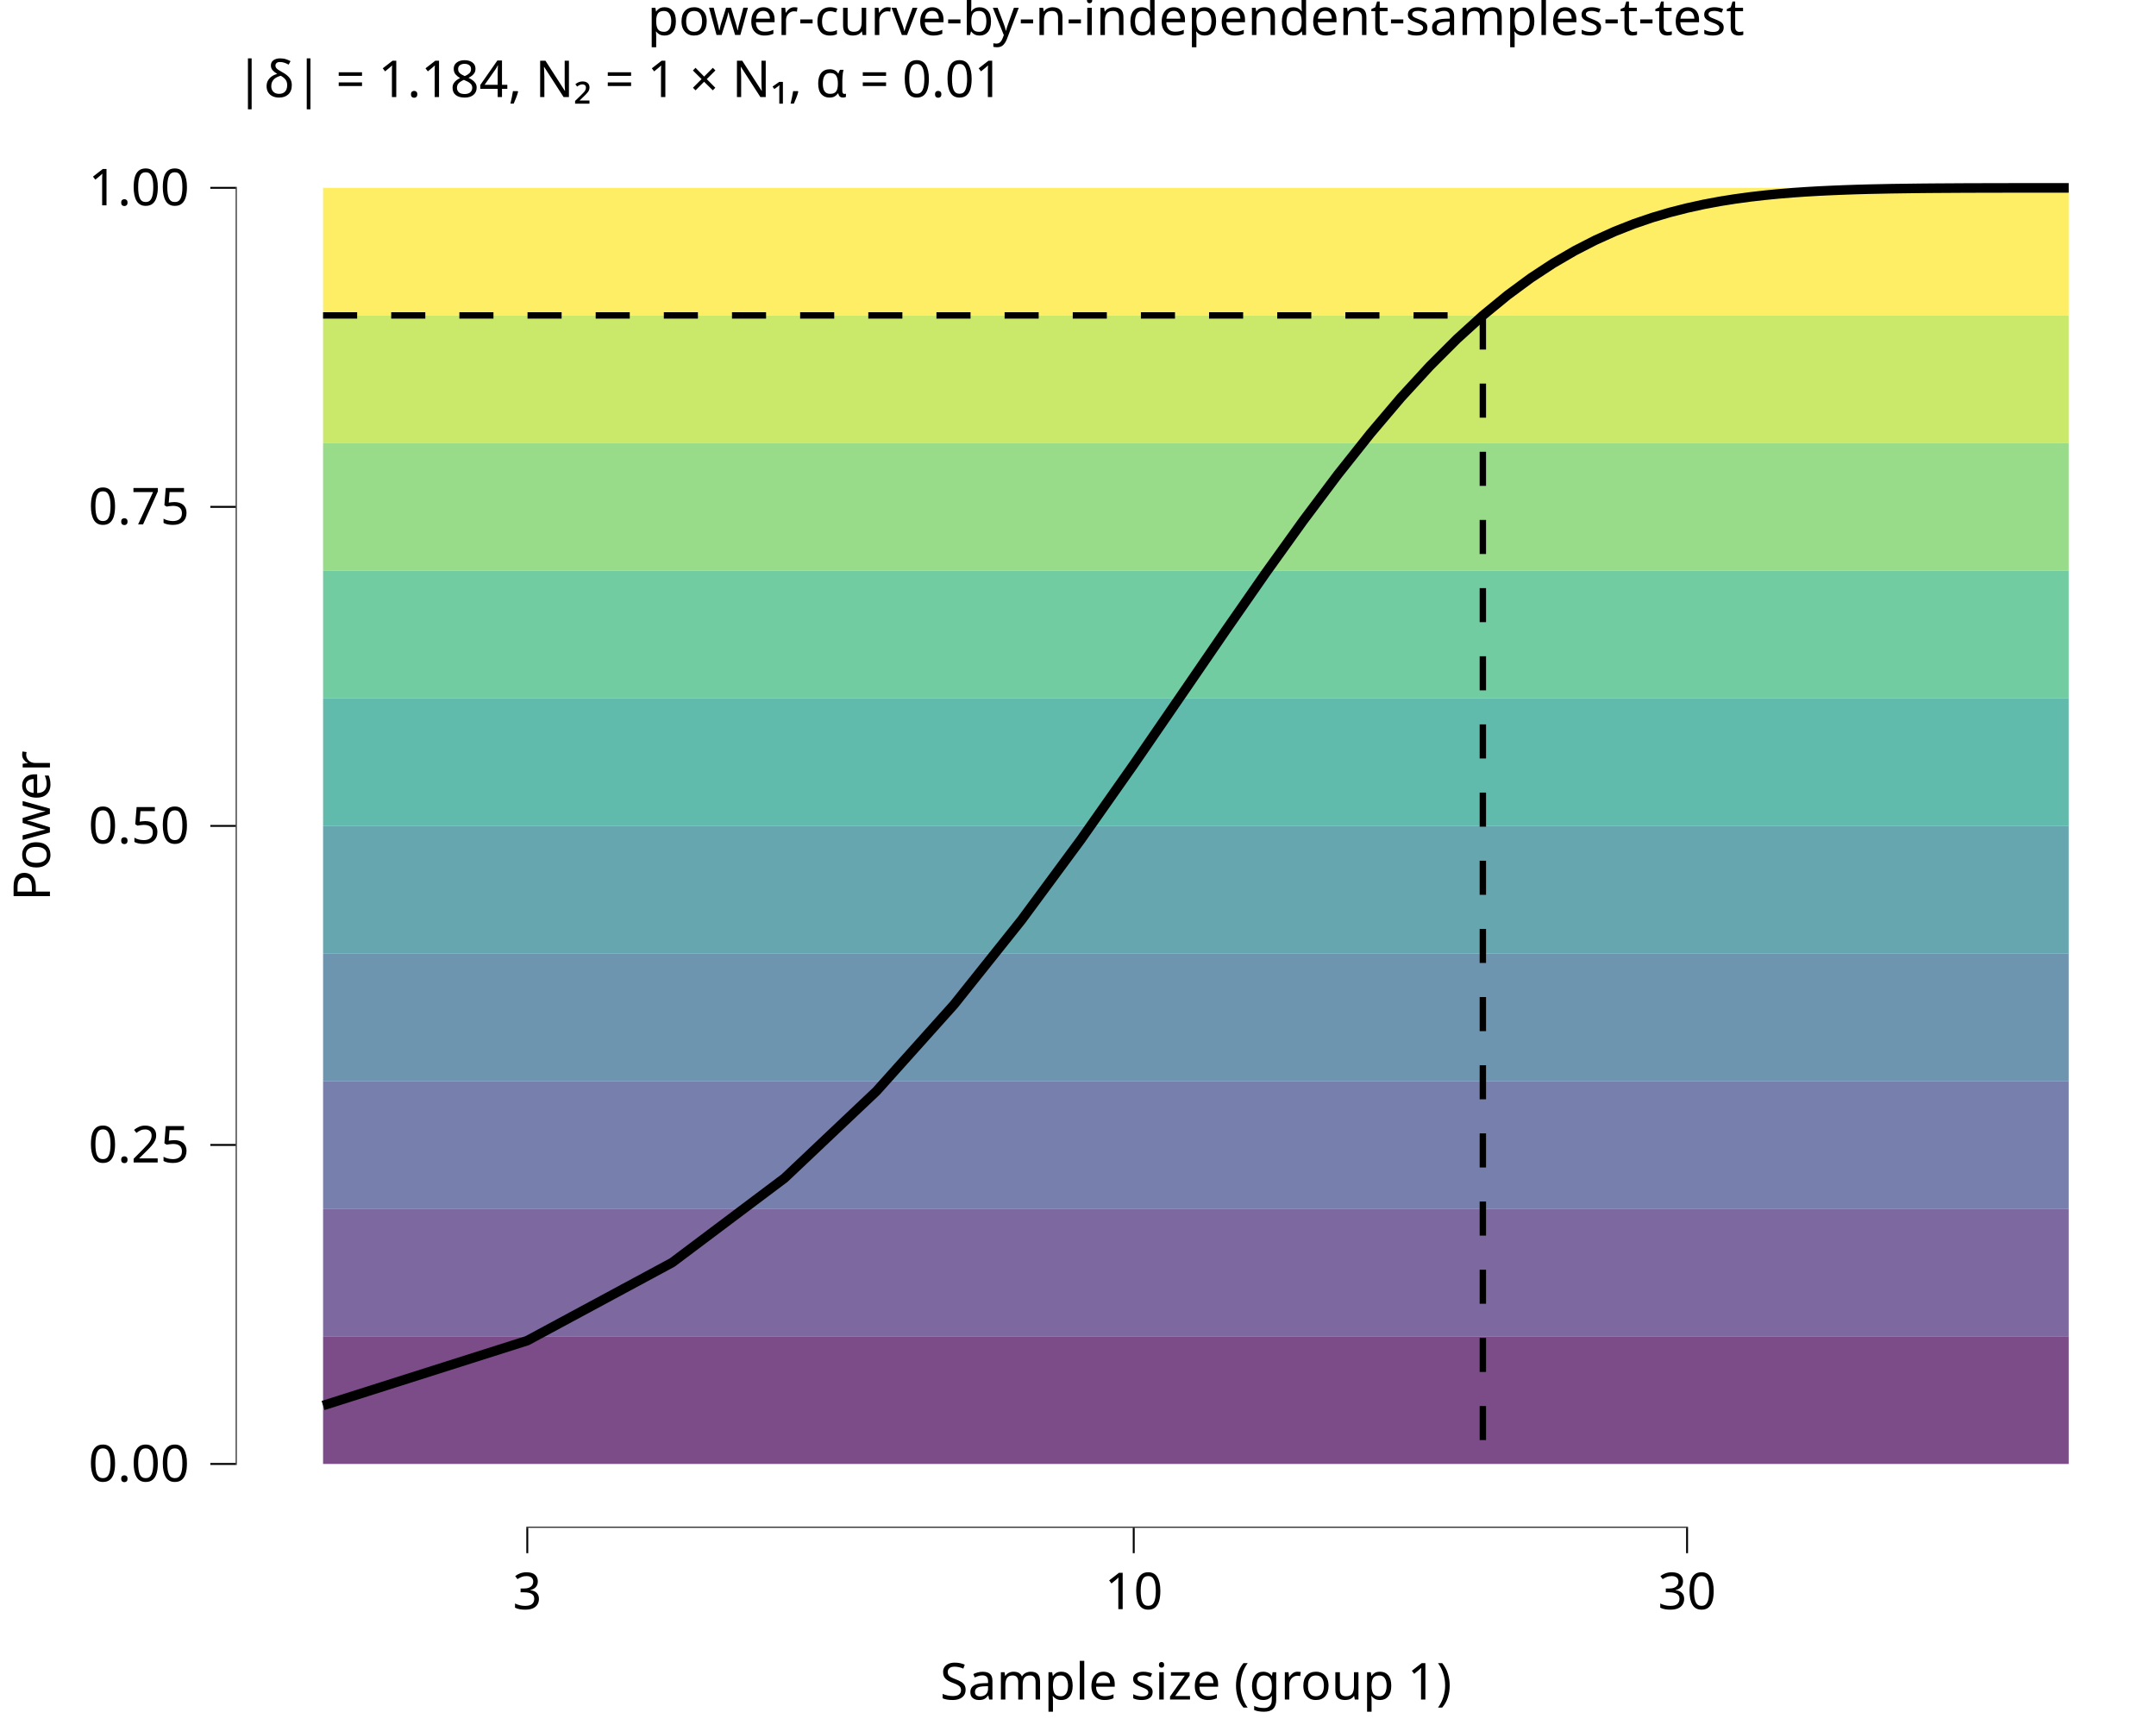
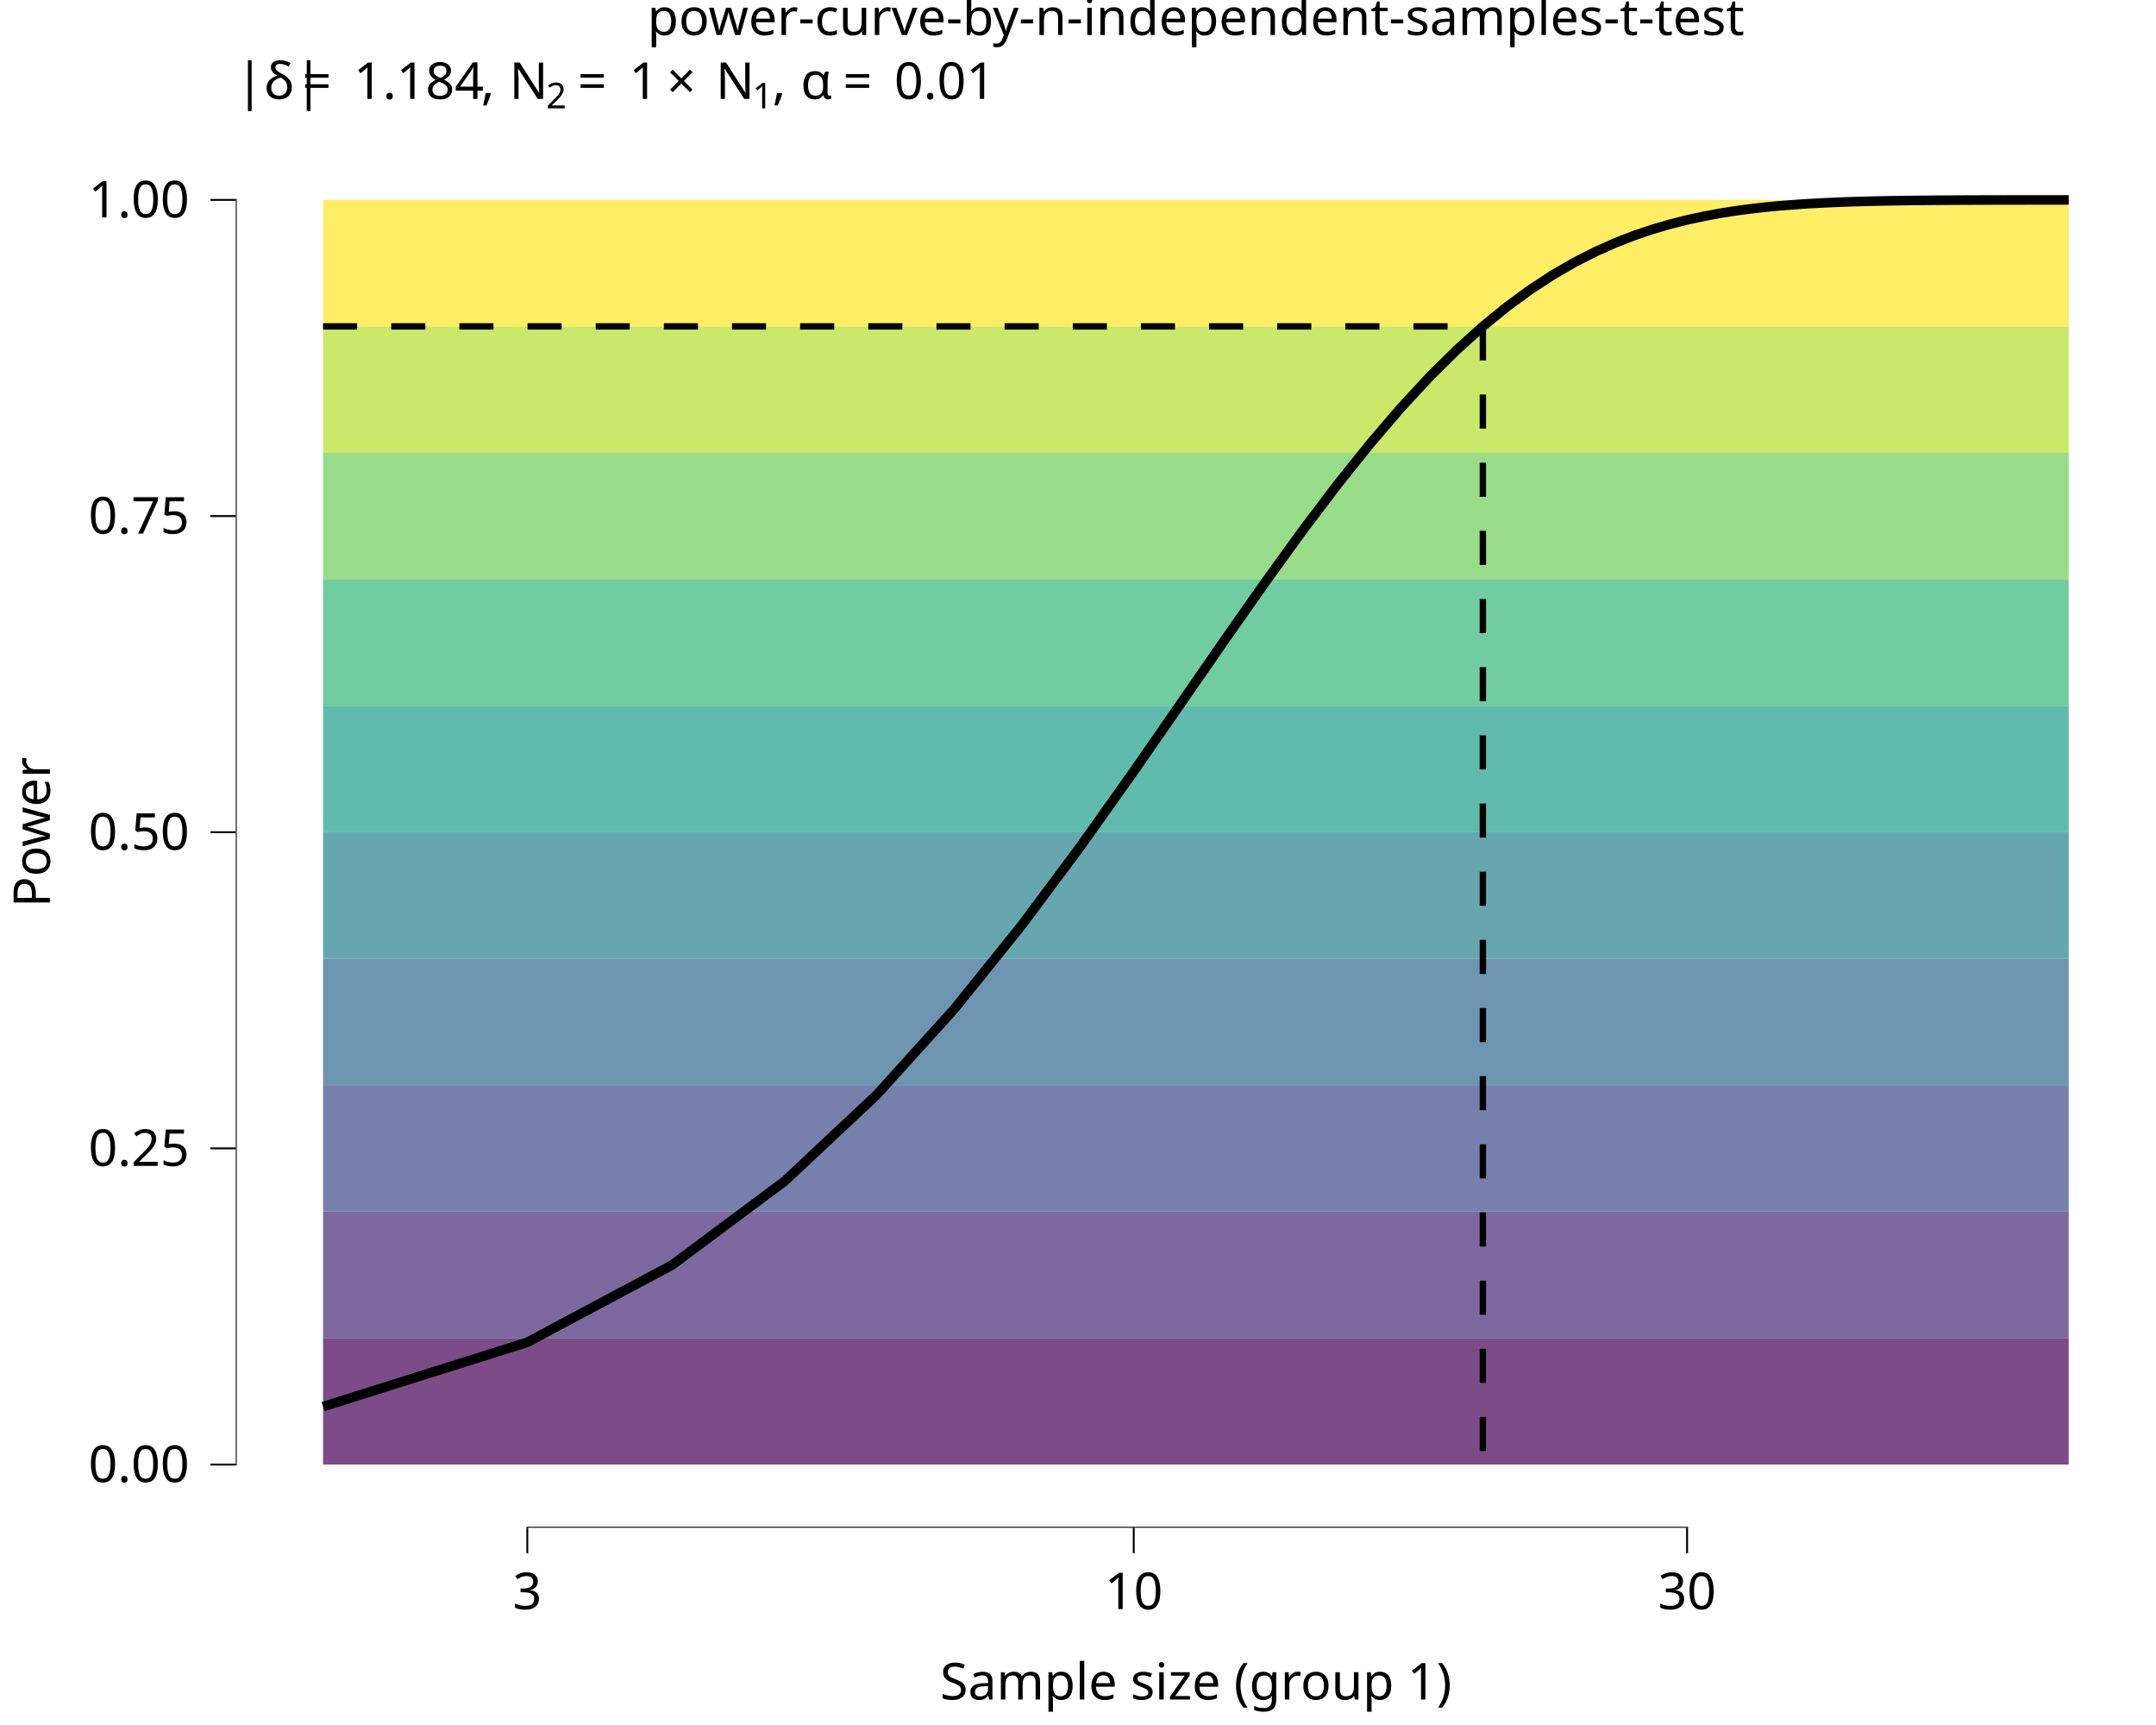
<svg xmlns="http://www.w3.org/2000/svg" class="svglite" data-engine-version="2.0" width="720.00pt" height="576.00pt" viewBox="0 0 720.00 576.00">
  <defs>
    <style type="text/css">
    .svglite line, .svglite polyline, .svglite polygon, .svglite path, .svglite rect, .svglite circle {
      fill: none;
      stroke: #000000;
      stroke-linecap: round;
      stroke-linejoin: round;
      stroke-miterlimit: 10.00;
    }
  </style>
  </defs>
  <rect width="100%" height="100%" style="stroke: none; fill: #FFFFFF;" />
  <defs>
    <clipPath id="cpMC4wMHw3MjAuMDB8MC4wMHw1NzYuMDA=">
      <rect x="0.00" y="0.00" width="720.00" height="576.00" />
    </clipPath>
  </defs>
  <g clip-path="url(#cpMC4wMHw3MjAuMDB8MC4wMHw1NzYuMDA=)">
    <rect x="0.00" y="0.00" width="720.00" height="576.00" style="stroke-width: 10.67; stroke: none;" />
  </g>
  <defs>
-     <clipPath id="cpNzguNzR8NzIwLjAwfDQxLjQyfDUxMC4xNA==">
-       <rect x="78.74" y="41.42" width="641.26" height="468.72" />
+     <clipPath id="cpNzguNzR8NzIwLjAwfDQ1LjY0fDUxMC4xNA==">
+       <rect x="78.74" y="45.64" width="641.26" height="464.50" />
    </clipPath>
  </defs>
-   <g clip-path="url(#cpNzguNzR8NzIwLjAwfDQxLjQyfDUxMC4xNA==)">
-     <rect x="78.74" y="41.42" width="641.26" height="468.72" style="stroke-width: 10.67; stroke: none;" />
-     <rect x="107.89" y="446.22" width="582.96" height="42.61" style="stroke-width: 1.07; stroke: none; stroke-linecap: butt; stroke-linejoin: miter; fill: #440154; fill-opacity: 0.70;" />
-     <rect x="107.89" y="403.61" width="582.96" height="42.61" style="stroke-width: 1.07; stroke: none; stroke-linecap: butt; stroke-linejoin: miter; fill: #482878; fill-opacity: 0.70;" />
-     <rect x="107.89" y="361.00" width="582.96" height="42.61" style="stroke-width: 1.07; stroke: none; stroke-linecap: butt; stroke-linejoin: miter; fill: #3E4A89; fill-opacity: 0.70;" />
-     <rect x="107.89" y="318.39" width="582.96" height="42.61" style="stroke-width: 1.07; stroke: none; stroke-linecap: butt; stroke-linejoin: miter; fill: #31688E; fill-opacity: 0.70;" />
-     <rect x="107.89" y="275.78" width="582.96" height="42.61" style="stroke-width: 1.07; stroke: none; stroke-linecap: butt; stroke-linejoin: miter; fill: #26828E; fill-opacity: 0.70;" />
-     <rect x="107.89" y="233.17" width="582.96" height="42.61" style="stroke-width: 1.07; stroke: none; stroke-linecap: butt; stroke-linejoin: miter; fill: #1F9E89; fill-opacity: 0.70;" />
-     <rect x="107.89" y="190.56" width="582.96" height="42.61" style="stroke-width: 1.07; stroke: none; stroke-linecap: butt; stroke-linejoin: miter; fill: #35B779; fill-opacity: 0.70;" />
-     <rect x="107.89" y="147.94" width="582.96" height="42.61" style="stroke-width: 1.07; stroke: none; stroke-linecap: butt; stroke-linejoin: miter; fill: #6DCD59; fill-opacity: 0.70;" />
-     <rect x="107.89" y="105.33" width="582.96" height="42.61" style="stroke-width: 1.07; stroke: none; stroke-linecap: butt; stroke-linejoin: miter; fill: #B4DE2C; fill-opacity: 0.70;" />
-     <rect x="107.89" y="62.72" width="582.96" height="42.61" style="stroke-width: 1.07; stroke: none; stroke-linecap: butt; stroke-linejoin: miter; fill: #FDE725; fill-opacity: 0.70;" />
-     <polyline points="107.89,469.32 176.09,447.65 224.48,421.58 262.01,393.38 292.68,364.36 318.61,335.43 341.07,307.30 360.89,280.46 378.61,255.27 394.64,231.94 409.28,210.59 422.74,191.24 435.20,173.88 446.81,158.41 457.67,144.75 467.86,132.74 477.48,122.27 486.57,113.18 495.20,105.33 503.41,98.59 511.23,92.82 518.71,87.91 525.87,83.74 532.74,80.21 539.33,77.24 545.68,74.74 551.80,72.65 557.70,70.91 563.40,69.46 568.92,68.25 574.26,67.25 579.43,66.43 584.46,65.75 589.33,65.19 594.07,64.73 598.68,64.35 603.17,64.04 607.53,63.79 611.79,63.59 615.95,63.42 620.00,63.28 623.96,63.17 627.83,63.09 631.61,63.01 635.30,62.96 638.92,62.91 642.46,62.87 645.93,62.84 649.33,62.82 652.66,62.80 655.93,62.78 659.13,62.77 662.27,62.76 665.36,62.75 668.39,62.75 671.37,62.74 674.29,62.74 677.17,62.73 680.00,62.73 682.78,62.73 685.51,62.73 688.20,62.73 690.85,62.73 " style="stroke-width: 3.20; stroke-linecap: butt;" />
-     <line x1="495.20" y1="105.33" x2="495.20" y2="488.83" style="stroke-width: 2.13; stroke-dasharray: 11.38,11.38; stroke-linecap: butt;" />
-     <line x1="107.89" y1="105.33" x2="495.20" y2="105.33" style="stroke-width: 2.13; stroke-dasharray: 11.38,11.38; stroke-linecap: butt;" />
+   <g clip-path="url(#cpNzguNzR8NzIwLjAwfDQ1LjY0fDUxMC4xNA==)">
+     <rect x="78.74" y="45.64" width="641.26" height="464.50" style="stroke-width: 10.67; stroke: none;" />
+     <rect x="107.89" y="446.80" width="582.96" height="42.23" style="stroke-width: 1.07; stroke: none; stroke-linecap: butt; stroke-linejoin: miter; fill: #440154; fill-opacity: 0.70;" />
+     <rect x="107.89" y="404.57" width="582.96" height="42.23" style="stroke-width: 1.07; stroke: none; stroke-linecap: butt; stroke-linejoin: miter; fill: #482878; fill-opacity: 0.70;" />
+     <rect x="107.89" y="362.34" width="582.96" height="42.23" style="stroke-width: 1.07; stroke: none; stroke-linecap: butt; stroke-linejoin: miter; fill: #3E4A89; fill-opacity: 0.70;" />
+     <rect x="107.89" y="320.12" width="582.96" height="42.23" style="stroke-width: 1.07; stroke: none; stroke-linecap: butt; stroke-linejoin: miter; fill: #31688E; fill-opacity: 0.70;" />
+     <rect x="107.89" y="277.89" width="582.96" height="42.23" style="stroke-width: 1.07; stroke: none; stroke-linecap: butt; stroke-linejoin: miter; fill: #26828E; fill-opacity: 0.70;" />
+     <rect x="107.89" y="235.66" width="582.96" height="42.23" style="stroke-width: 1.07; stroke: none; stroke-linecap: butt; stroke-linejoin: miter; fill: #1F9E89; fill-opacity: 0.70;" />
+     <rect x="107.89" y="193.43" width="582.96" height="42.23" style="stroke-width: 1.07; stroke: none; stroke-linecap: butt; stroke-linejoin: miter; fill: #35B779; fill-opacity: 0.70;" />
+     <rect x="107.89" y="151.21" width="582.96" height="42.23" style="stroke-width: 1.07; stroke: none; stroke-linecap: butt; stroke-linejoin: miter; fill: #6DCD59; fill-opacity: 0.70;" />
+     <rect x="107.89" y="108.98" width="582.96" height="42.23" style="stroke-width: 1.07; stroke: none; stroke-linecap: butt; stroke-linejoin: miter; fill: #B4DE2C; fill-opacity: 0.70;" />
+     <rect x="107.89" y="66.75" width="582.96" height="42.23" style="stroke-width: 1.07; stroke: none; stroke-linecap: butt; stroke-linejoin: miter; fill: #FDE725; fill-opacity: 0.70;" />
+     <polyline points="107.89,469.68 176.09,448.21 224.48,422.38 262.01,394.43 292.68,365.67 318.61,337.00 341.07,309.13 360.89,282.53 378.61,257.57 394.64,234.45 409.28,213.29 422.74,194.12 435.20,176.91 446.81,161.58 457.67,148.04 467.86,136.14 477.48,125.76 486.57,116.76 495.20,108.98 503.41,102.30 511.23,96.58 518.71,91.71 525.87,87.58 532.74,84.08 539.33,81.14 545.68,78.67 551.80,76.59 557.70,74.87 563.40,73.43 568.92,72.23 574.26,71.24 579.43,70.42 584.46,69.75 589.33,69.19 594.07,68.74 598.68,68.37 603.17,68.06 607.53,67.81 611.79,67.61 615.95,67.44 620.00,67.31 623.96,67.20 627.83,67.11 631.61,67.04 635.30,66.98 638.92,66.94 642.46,66.90 645.93,66.87 649.33,66.85 652.66,66.83 655.93,66.81 659.13,66.80 662.27,66.79 665.36,66.78 668.39,66.78 671.37,66.77 674.29,66.77 677.17,66.76 680.00,66.76 682.78,66.76 685.51,66.76 688.20,66.76 690.85,66.76 " style="stroke-width: 3.20; stroke-linecap: butt;" />
+     <line x1="495.20" y1="108.98" x2="495.20" y2="489.03" style="stroke-width: 2.13; stroke-dasharray: 11.38,11.38; stroke-linecap: butt;" />
+     <line x1="107.89" y1="108.98" x2="495.20" y2="108.98" style="stroke-width: 2.13; stroke-dasharray: 11.38,11.38; stroke-linecap: butt;" />
    <line x1="175.77" y1="510.14" x2="563.72" y2="510.14" style="stroke-width: 0.64; stroke-linecap: butt;" />
-     <line x1="78.74" y1="489.15" x2="78.74" y2="62.40" style="stroke-width: 0.64; stroke-linecap: butt;" />
-     <rect x="78.74" y="41.42" width="641.26" height="468.72" style="stroke-width: 0.00; stroke: none;" />
+     <line x1="78.74" y1="489.34" x2="78.74" y2="66.43" style="stroke-width: 0.64; stroke-linecap: butt;" />
+     <rect x="78.74" y="45.64" width="641.26" height="464.50" style="stroke-width: 0.00; stroke: none;" />
  </g>
  <g clip-path="url(#cpMC4wMHw3MjAuMDB8MC4wMHw1NzYuMDA=)">
-     <polyline points="78.74,510.14 78.74,41.42 " style="stroke-width: 0.00; stroke: none; stroke-linecap: butt;" />
-     <text x="63.26" y="494.68" text-anchor="end" style="font-size: 17.00px; font-family: sans;" textLength="33.09px" lengthAdjust="spacingAndGlyphs">0.00</text>
-     <text x="63.26" y="388.16" text-anchor="end" style="font-size: 17.00px; font-family: sans;" textLength="33.09px" lengthAdjust="spacingAndGlyphs">0.25</text>
-     <text x="63.26" y="281.63" text-anchor="end" style="font-size: 17.00px; font-family: sans;" textLength="33.09px" lengthAdjust="spacingAndGlyphs">0.50</text>
-     <text x="63.26" y="175.10" text-anchor="end" style="font-size: 17.00px; font-family: sans;" textLength="33.09px" lengthAdjust="spacingAndGlyphs">0.75</text>
-     <text x="63.26" y="68.57" text-anchor="end" style="font-size: 17.00px; font-family: sans;" textLength="33.09px" lengthAdjust="spacingAndGlyphs">1.00</text>
-     <polyline points="70.24,488.83 78.74,488.83 " style="stroke-width: 0.64; stroke-linecap: butt;" />
-     <polyline points="70.24,382.31 78.74,382.31 " style="stroke-width: 0.64; stroke-linecap: butt;" />
-     <polyline points="70.24,275.78 78.74,275.78 " style="stroke-width: 0.64; stroke-linecap: butt;" />
-     <polyline points="70.24,169.25 78.74,169.25 " style="stroke-width: 0.64; stroke-linecap: butt;" />
-     <polyline points="70.24,62.72 78.74,62.72 " style="stroke-width: 0.64; stroke-linecap: butt;" />
+     <polyline points="78.74,510.14 78.74,45.64 " style="stroke-width: 0.00; stroke: none; stroke-linecap: butt;" />
+     <text x="63.26" y="494.88" text-anchor="end" style="font-size: 17.00px; font-family: sans;" textLength="33.09px" lengthAdjust="spacingAndGlyphs">0.00</text>
+     <text x="63.26" y="389.31" text-anchor="end" style="font-size: 17.00px; font-family: sans;" textLength="33.09px" lengthAdjust="spacingAndGlyphs">0.25</text>
+     <text x="63.26" y="283.74" text-anchor="end" style="font-size: 17.00px; font-family: sans;" textLength="33.09px" lengthAdjust="spacingAndGlyphs">0.50</text>
+     <text x="63.26" y="178.17" text-anchor="end" style="font-size: 17.00px; font-family: sans;" textLength="33.09px" lengthAdjust="spacingAndGlyphs">0.75</text>
+     <text x="63.26" y="72.60" text-anchor="end" style="font-size: 17.00px; font-family: sans;" textLength="33.09px" lengthAdjust="spacingAndGlyphs">1.00</text>
+     <polyline points="70.24,489.03 78.74,489.03 " style="stroke-width: 0.64; stroke-linecap: butt;" />
+     <polyline points="70.24,383.46 78.74,383.46 " style="stroke-width: 0.64; stroke-linecap: butt;" />
+     <polyline points="70.24,277.89 78.74,277.89 " style="stroke-width: 0.64; stroke-linecap: butt;" />
+     <polyline points="70.24,172.32 78.74,172.32 " style="stroke-width: 0.64; stroke-linecap: butt;" />
+     <polyline points="70.24,66.75 78.74,66.75 " style="stroke-width: 0.64; stroke-linecap: butt;" />
    <polyline points="78.74,510.14 720.00,510.14 " style="stroke-width: 0.00; stroke: none; stroke-linecap: butt;" />
    <polyline points="176.09,518.64 176.09,510.14 " style="stroke-width: 0.64; stroke-linecap: butt;" />
    <polyline points="378.61,518.64 378.61,510.14 " style="stroke-width: 0.64; stroke-linecap: butt;" />
    <polyline points="563.40,518.64 563.40,510.14 " style="stroke-width: 0.64; stroke-linecap: butt;" />
    <text x="176.09" y="537.32" text-anchor="middle" style="font-size: 17.00px; font-family: sans;" textLength="9.46px" lengthAdjust="spacingAndGlyphs">3</text>
    <text x="378.61" y="537.32" text-anchor="middle" style="font-size: 17.00px; font-family: sans;" textLength="18.91px" lengthAdjust="spacingAndGlyphs">10</text>
    <text x="563.40" y="537.32" text-anchor="middle" style="font-size: 17.00px; font-family: sans;" textLength="18.91px" lengthAdjust="spacingAndGlyphs">30</text>
    <text x="399.37" y="567.49" text-anchor="middle" style="font-size: 17.00px; font-family: sans;" textLength="166.32px" lengthAdjust="spacingAndGlyphs">Sample size (group 1)</text>
-     <text transform="translate(16.68,275.78) rotate(-90)" text-anchor="middle" style="font-size: 17.00px; font-family: sans;" textLength="48.20px" lengthAdjust="spacingAndGlyphs">Power</text>
-     <text x="78.74" y="32.41" style="font-size: 17.00px; font-family: sans;" textLength="259.69px" lengthAdjust="spacingAndGlyphs">|δ| = 1.184, N₂ = 1 × N₁, α = 0.01</text>
+     <text transform="translate(16.68,277.89) rotate(-90)" text-anchor="middle" style="font-size: 17.00px; font-family: sans;" textLength="48.20px" lengthAdjust="spacingAndGlyphs">Power</text>
+     <text x="78.74" y="33.03" style="font-size: 17.00px; font-family: sans;" textLength="18.30px" lengthAdjust="spacingAndGlyphs">|δ|</text>
+     <text x="100.97" y="33.03" style="font-size: 17.00px; font-family: sans;" textLength="13.20px" lengthAdjust="spacingAndGlyphs">=</text>
+     <text x="118.11" y="33.03" style="font-size: 17.00px; font-family: sans;" textLength="42.54px" lengthAdjust="spacingAndGlyphs">1.184</text>
+     <text x="160.65" y="33.03" style="font-size: 17.00px; font-family: sans;" textLength="9.45px" lengthAdjust="spacingAndGlyphs">, </text>
+     <text x="170.10" y="33.03" style="font-size: 17.00px; font-family: sans;" textLength="12.28px" lengthAdjust="spacingAndGlyphs">N</text>
+     <text x="182.38" y="36.17" style="font-size: 11.90px; font-family: sans;" textLength="6.62px" lengthAdjust="spacingAndGlyphs">2</text>
+     <text x="192.93" y="33.03" style="font-size: 17.00px; font-family: sans;" textLength="13.20px" lengthAdjust="spacingAndGlyphs">=</text>
+     <text x="210.07" y="33.03" style="font-size: 17.00px; font-family: sans;" textLength="9.46px" lengthAdjust="spacingAndGlyphs">1</text>
+     <text x="222.67" y="33.03" style="font-size: 17.00px; font-family: sans;" textLength="13.21px" lengthAdjust="spacingAndGlyphs">×</text>
+     <text x="239.03" y="33.03" style="font-size: 17.00px; font-family: sans;" textLength="12.28px" lengthAdjust="spacingAndGlyphs">N</text>
+     <text x="251.31" y="36.17" style="font-size: 11.90px; font-family: sans;" textLength="6.62px" lengthAdjust="spacingAndGlyphs">1</text>
+     <text x="257.93" y="33.03" style="font-size: 17.00px; font-family: sans;" textLength="9.45px" lengthAdjust="spacingAndGlyphs">, </text>
+     <text x="267.37" y="33.03" style="font-size: 17.00px; font-family: sans;" textLength="10.20px" lengthAdjust="spacingAndGlyphs">α</text>
+     <text x="281.51" y="33.03" style="font-size: 17.00px; font-family: sans;" textLength="13.20px" lengthAdjust="spacingAndGlyphs">=</text>
+     <text x="298.64" y="33.03" style="font-size: 17.00px; font-family: sans;" textLength="33.09px" lengthAdjust="spacingAndGlyphs">0.01</text>
    <text x="399.37" y="11.70" text-anchor="middle" style="font-size: 17.00px; font-family: sans;" textLength="343.98px" lengthAdjust="spacingAndGlyphs">power-curve-by-n-independent-samples-t-test</text>
  </g>
</svg>
